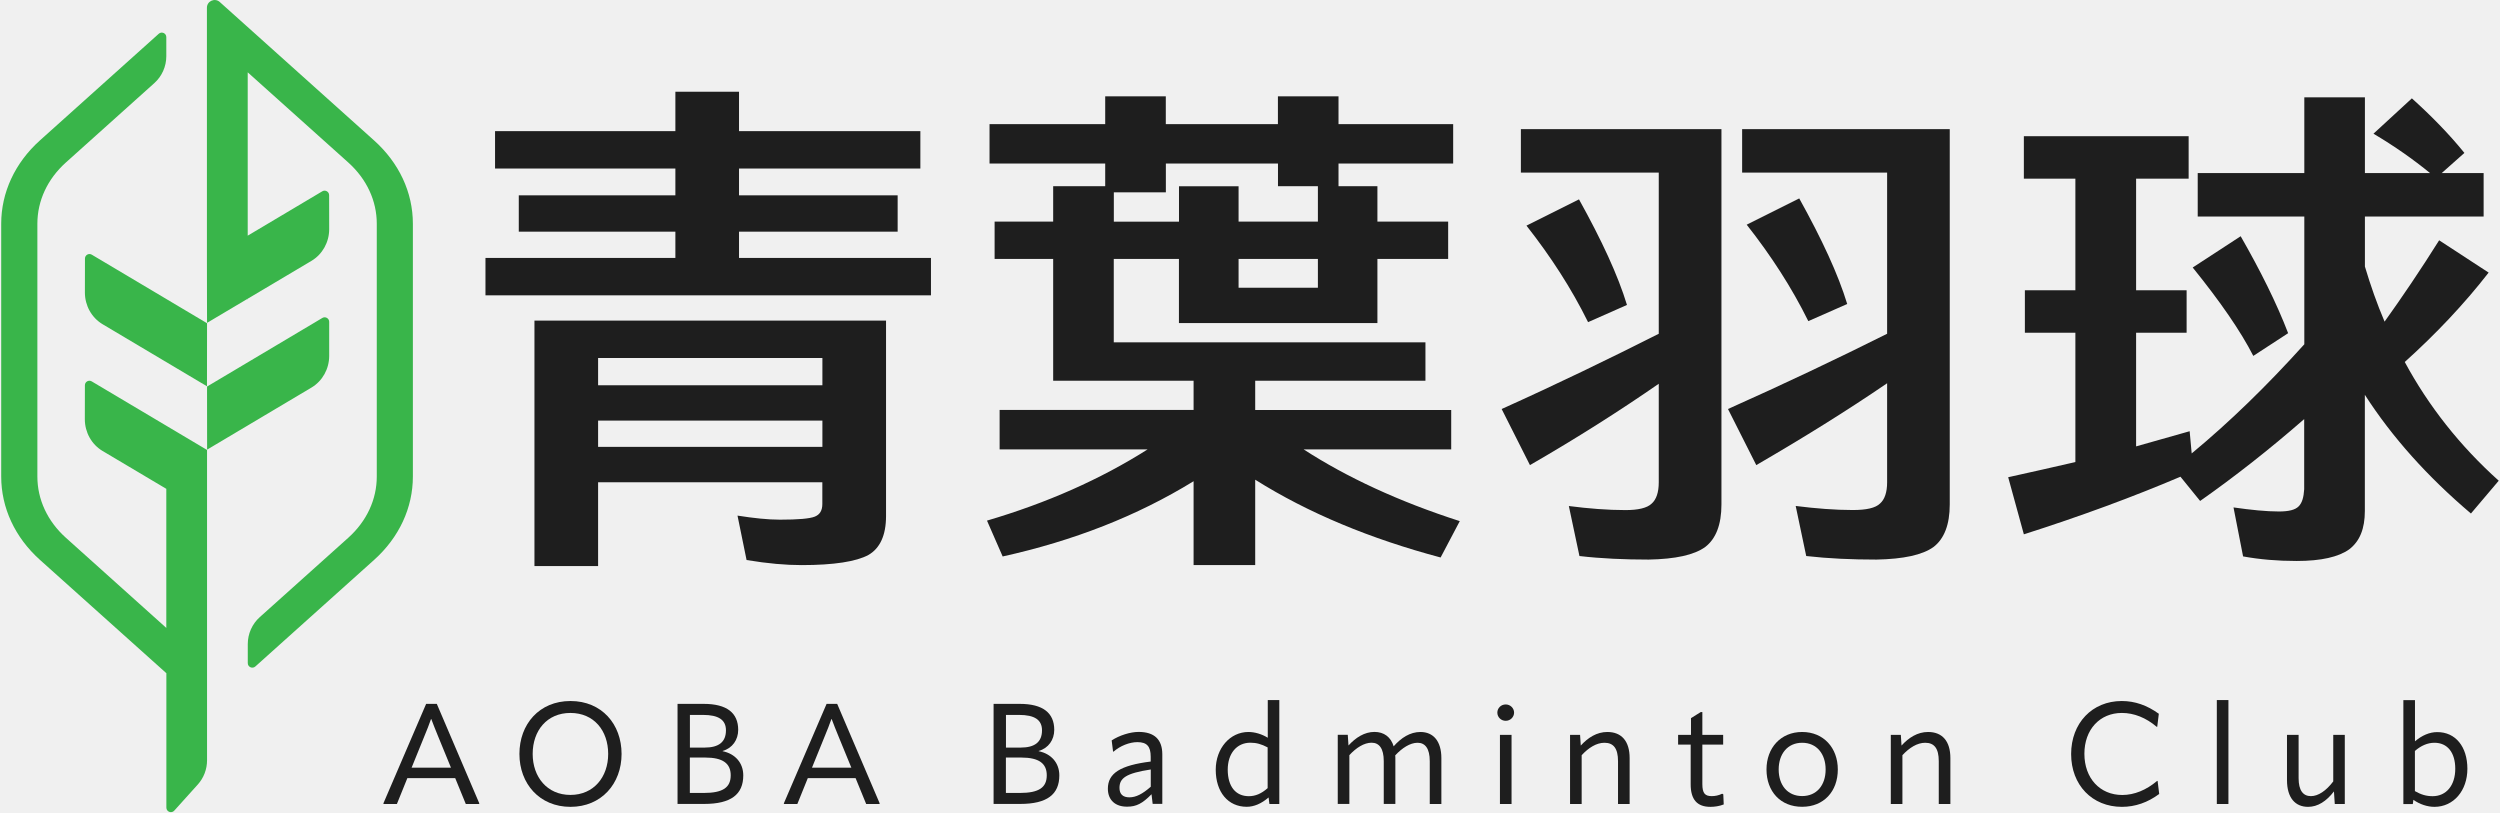
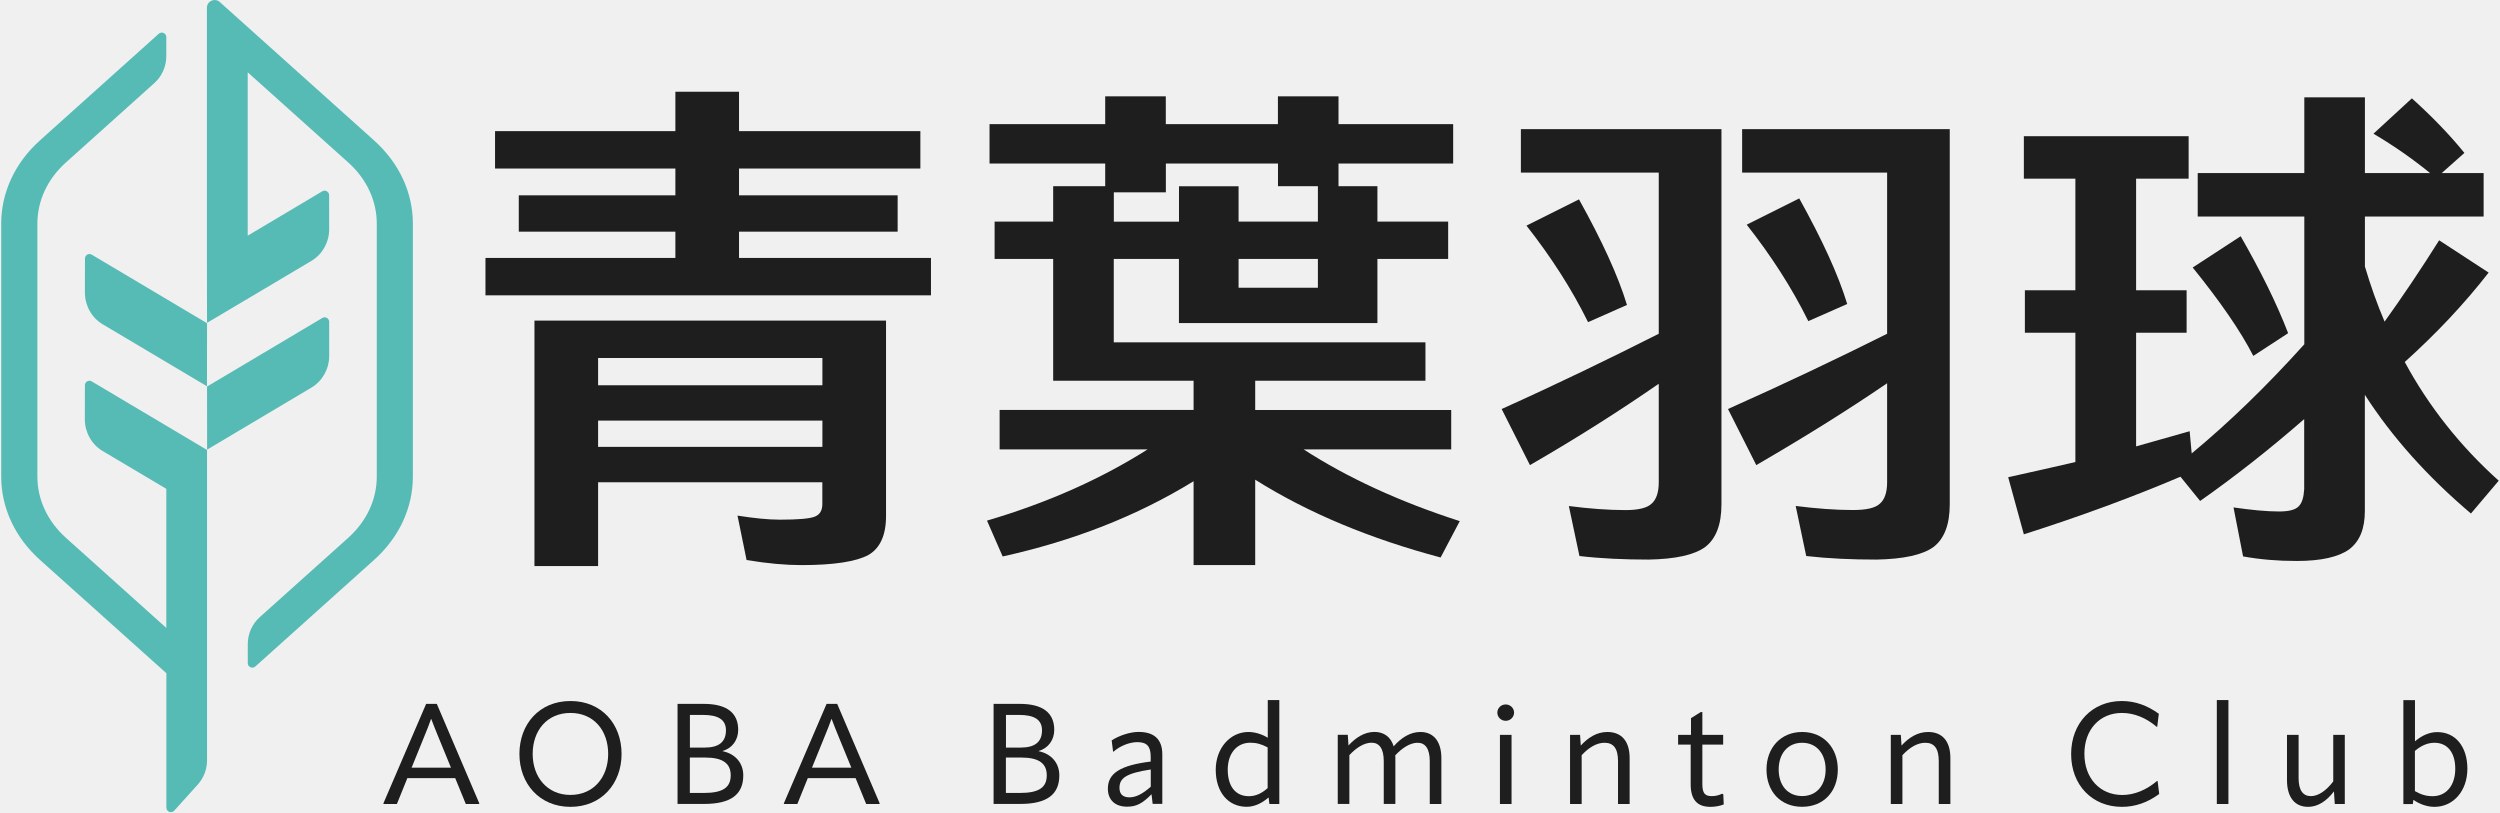
<svg xmlns="http://www.w3.org/2000/svg" version="1.1" x="0px" y="0px" viewBox="0 0 394 128" style="enable-background:new 0 0 394 128;" xml:space="preserve">
  <style type="text/css">
	.st0{fill:none;stroke:#000000;stroke-width:8;stroke-miterlimit:10;}
	.st1{fill:#39B54A;}
	.st2{fill:#FFFFFF;}
	.st3{fill:none;}
	.st4{fill:#1A1A1A;}
	.st5{fill:#FFFFFF;stroke:#000000;stroke-miterlimit:10;}
	.st6{fill:none;stroke:#000000;stroke-width:3;stroke-linecap:round;stroke-linejoin:round;stroke-miterlimit:10;}
	.st7{fill:#FFFFFF;stroke:#000000;stroke-width:3;stroke-linecap:round;stroke-linejoin:round;stroke-miterlimit:10;}
	.st8{fill:none;stroke:#1E1E1E;stroke-width:4;stroke-linecap:round;stroke-linejoin:round;stroke-miterlimit:10;}
	.st9{fill:#FFFFFF;stroke:#1E1E1E;stroke-width:4;stroke-linejoin:round;stroke-miterlimit:10;}
	.st10{fill:none;stroke:#1E1E1E;stroke-width:4;stroke-linejoin:round;stroke-miterlimit:10;}
	.st11{fill:#1E1E1E;stroke:#1E1E1E;stroke-width:4;stroke-linejoin:round;stroke-miterlimit:10;}
	.st12{fill:none;stroke:#FFFFFF;stroke-width:4;stroke-linejoin:round;stroke-miterlimit:10;}
	.st13{fill:#1E1E1E;}
	
- 		.st14{clip-path:url(#SVGID_00000144308459820838414930000011360089424380031932_);fill:url(#SVGID_00000091012707077002019400000017044867245761208243_);}
- 	.st15{clip-path:url(#SVGID_00000144308459820838414930000011360089424380031932_);}
+ 		.st14{clip-path:url(#SVGID_00000016054915641822455140000006596466250673075339_);fill:url(#SVGID_00000178184370058815485000000004070593993826605189_);}
+ 	.st15{clip-path:url(#SVGID_00000016054915641822455140000006596466250673075339_);}
	.st16{opacity:0.1;}
- 	.st17{fill:url(#SVGID_00000078726561053731191740000007947899124741882285_);}
- 	.st18{fill:url(#SVGID_00000106870296151706886530000015027997008279646607_);}
- 	.st19{fill:url(#SVGID_00000174567325758015151390000009477335998584314554_);}
+ 	.st17{fill:url(#SVGID_00000023998994740993862420000004060569753388282269_);}
+ 	.st18{fill:url(#SVGID_00000104689943396429584300000005655142896924297660_);}
+ 	.st19{fill:url(#SVGID_00000173162150384631750280000017680411808806811571_);}
+ 	.st20{fill:#56BBB5;}
</style>
  <g id="圖層_1">
</g>
  <g id="圖層_2">
    <g>
      <g>
        <g>
-           <path class="st1" d="M51.88,56.09c0,2.05-1.06,3.96-2.79,4.99l-16.45,9.78l-0.01-9.94l18.17-10.81      c0.47-0.29,1.08,0.06,1.08,0.61L51.88,56.09z" />
+           <path class="st20" d="M51.88,56.09c0,2.05-1.06,3.96-2.79,4.99l-16.45,9.78l-0.01-9.94l18.17-10.81      c0.47-0.29,1.08,0.06,1.08,0.61L51.88,56.09z" />
        </g>
        <g>
-           <path class="st1" d="M32.63,50.94l-0.01,9.94L16.17,51.1c-1.73-1.03-2.79-2.94-2.79-4.99l0.01-5.36c0-0.56,0.61-0.9,1.08-0.61      L32.63,50.94z" />
+           <path class="st20" d="M32.63,50.94l-0.01,9.94L16.17,51.1c-1.73-1.03-2.79-2.94-2.79-4.99l0.01-5.36c0-0.56,0.61-0.9,1.08-0.61      L32.63,50.94z" />
        </g>
        <g>
-           <path class="st1" d="M32.63,70.91v48.92c0,1.41-0.52,2.77-1.46,3.81l-3.71,4.12c-0.43,0.48-1.24,0.18-1.24-0.48V106.1      L6.29,88.23c-3.94-3.54-6.1-8.2-6.1-13.13V35.26c0-4.93,2.17-9.6,6.1-13.13L25.02,5.32c0.46-0.41,1.19-0.09,1.19,0.53v3.01      c0,1.62-0.69,3.17-1.9,4.25L10.37,25.62c-2.89,2.6-4.48,6.02-4.48,9.64V75.1c0,3.62,1.59,7.04,4.48,9.64l15.84,14.22V77.04      l-10.05-5.97c-1.73-1.03-2.79-2.94-2.79-4.99l0.01-5.36c0-0.56,0.61-0.9,1.08-0.61L32.63,70.91z" />
+           <path class="st20" d="M32.63,70.91v48.92c0,1.41-0.52,2.77-1.46,3.81l-3.71,4.12c-0.43,0.48-1.24,0.18-1.24-0.48V106.1      L6.29,88.23c-3.94-3.54-6.1-8.2-6.1-13.13V35.26c0-4.93,2.17-9.6,6.1-13.13L25.02,5.32c0.46-0.41,1.19-0.09,1.19,0.53v3.01      c0,1.62-0.69,3.17-1.9,4.25L10.37,25.62c-2.89,2.6-4.48,6.02-4.48,9.64V75.1c0,3.62,1.59,7.04,4.48,9.64l15.84,14.22V77.04      l-10.05-5.97c-1.73-1.03-2.79-2.94-2.79-4.99l0.01-5.36c0-0.56,0.61-0.9,1.08-0.61L32.63,70.91z" />
        </g>
        <g>
-           <polygon class="st1" points="32.63,40.96 32.63,47.16 32.63,47.16     " />
+           <polygon class="st20" points="32.63,40.96 32.63,47.16 32.63,47.16     " />
        </g>
        <g>
-           <polygon class="st1" points="39.04,47.09 39.04,47.16 38.94,47.16     " />
+           <polygon class="st20" points="39.04,47.09 39.04,47.16 38.94,47.16     " />
        </g>
        <g>
-           <path class="st1" d="M65.07,35.26V75.1c0,4.93-2.17,9.6-6.1,13.13l-18.73,16.81c-0.46,0.41-1.19,0.09-1.19-0.53v-3.01      c0-1.62,0.69-3.17,1.9-4.25l13.95-12.51c2.89-2.6,4.48-6.02,4.48-9.64V35.26c0-3.62-1.59-7.04-4.48-9.64L39.04,11.4v25.74      l11.75-6.99c0.47-0.29,1.08,0.06,1.08,0.61l0.01,5.36c0,2.05-1.06,3.96-2.79,4.99l-10.05,5.97l-0.11,0.06l-6.3,3.74l-0.01-3.74      l-0.01-6.2V1.22c0-1.05,1.24-1.6,2.02-0.91l0.01,0.01l24.3,21.8C62.9,25.66,65.07,30.33,65.07,35.26z" />
+           <path class="st20" d="M65.07,35.26V75.1c0,4.93-2.17,9.6-6.1,13.13l-18.73,16.81c-0.46,0.41-1.19,0.09-1.19-0.53v-3.01      c0-1.62,0.69-3.17,1.9-4.25l13.95-12.51c2.89-2.6,4.48-6.02,4.48-9.64V35.26c0-3.62-1.59-7.04-4.48-9.64L39.04,11.4v25.74      l11.75-6.99c0.47-0.29,1.08,0.06,1.08,0.61l0.01,5.36c0,2.05-1.06,3.96-2.79,4.99l-10.05,5.97l-0.11,0.06l-6.3,3.74l-0.01-3.74      l-0.01-6.2V1.22c0-1.05,1.24-1.6,2.02-0.91l0.01,0.01l24.3,21.8C62.9,25.66,65.07,30.33,65.07,35.26z" />
        </g>
      </g>
      <g>
        <path class="st13" d="M145.05,26.56h-28.58v4.22h25v5.73h-25v4.14h30.25v5.89H76.51v-5.89h29.93v-4.14H81.76v-5.73h24.68v-4.22     H78.02v-5.89h28.42v-6.21h10.03v6.21h28.58V26.56z M84.23,50.53h55.41v30.81c0,3.02-0.96,5.09-2.79,6.13     c-1.91,1.03-5.41,1.59-10.51,1.59c-2.47,0-5.33-0.24-8.68-0.8l-1.43-7c2.55,0.4,4.78,0.64,6.69,0.64c2.87,0,4.7-0.16,5.49-0.48     c0.8-0.32,1.19-0.96,1.19-1.99V76H94.26v13.21H84.23V50.53z M94.26,60.72h35.35v-4.3H94.26V60.72z M129.6,66.29H94.26v4.14h35.35     V66.29z" />
        <path class="st13" d="M175.53,53.95h49.12V60h-26.83v4.62h30.89v6.21h-23.25c6.77,4.38,14.97,8.2,24.6,11.3l-3.02,5.73     c-11.07-2.95-20.86-7-29.22-12.26v13.45h-9.71V75.84c-8.92,5.49-18.95,9.39-30.09,11.86l-2.47-5.65     c9.47-2.79,17.91-6.53,25.32-11.23h-23.33v-6.21h30.57V60h-22.13V40.81h-9.23v-5.89h9.23v-5.57h8.2v-3.58h-18.23v-6.21h18.23     v-4.38h9.55v4.38h17.67v-4.38h9.55v4.38h18.07v6.21h-18.07v3.58h6.13v5.57h11.15v5.89h-11.15v10.11H185.8V40.81h-10.27V53.95z      M195.2,34.92h12.5v-5.57h-6.29v-3.58h-17.67v4.54h-8.2v4.62h10.27v-5.57h9.39V34.92z M195.2,45.35h12.5v-4.54h-12.5V45.35z" />
        <path class="st13" d="M271.3,20.36v59.15c0,3.18-0.88,5.41-2.55,6.69c-1.75,1.27-4.7,1.91-8.92,1.99     c-3.82,0-7.48-0.16-10.91-0.56l-1.67-7.88c3.1,0.4,6.13,0.64,8.92,0.64c1.99,0,3.42-0.32,4.14-1.03     c0.72-0.64,1.11-1.75,1.11-3.34V60.48c-6.21,4.3-12.98,8.6-20.3,12.82l-4.46-8.84c8.84-3.98,17.04-7.96,24.76-11.86V27.2h-21.73     v-6.85H271.3z M250.28,50.77c-2.63-5.33-5.89-10.35-9.71-15.21l8.28-4.14c3.58,6.45,6.13,11.94,7.56,16.64L250.28,50.77z      M307.28,20.36v59.15c0,3.18-0.88,5.41-2.55,6.69c-1.75,1.27-4.78,1.91-9,1.99c-3.9,0-7.56-0.16-11.07-0.56L283,79.74     c3.18,0.4,6.21,0.64,9,0.64c2.15,0,3.58-0.32,4.3-1.03c0.72-0.64,1.11-1.75,1.11-3.34V60.4c-6.29,4.3-13.21,8.6-20.62,12.9     l-4.46-8.84c8.92-3.98,17.28-7.96,25.08-11.86V27.2h-22.85v-6.85H307.28z M284.99,50.61c-2.63-5.33-5.89-10.35-9.71-15.2     l8.28-4.14c3.58,6.45,6.13,11.94,7.56,16.64L284.99,50.61z" />
        <path class="st13" d="M318.98,21.47h25.95v6.69h-8.28v17.59h7.96v6.69h-7.96v17.91c2.87-0.8,5.65-1.59,8.44-2.39l0.32,3.5     c5.97-4.94,11.86-10.67,17.75-17.2V34.13h-16.8v-6.85h16.8V15.34h9.55v11.94h10.27c-2.63-2.15-5.57-4.22-8.92-6.21l6.05-5.57     c3.1,2.79,5.89,5.65,8.28,8.6l-3.58,3.18h6.61v6.85h-18.71v7.88c0.88,2.95,1.91,5.89,3.1,8.68c2.79-3.9,5.65-8.12,8.6-12.82     l7.8,5.09c-3.9,5.02-8.36,9.71-13.22,14.09c3.74,6.93,8.68,13.21,14.81,18.71l-4.38,5.17c-6.85-5.81-12.42-12.02-16.72-18.71     v18.31c0,2.79-0.8,4.78-2.47,6.05c-1.67,1.19-4.38,1.83-8.28,1.83c-3.02,0-5.81-0.24-8.44-0.72l-1.51-7.72     c2.79,0.4,5.17,0.64,7.16,0.64c1.51,0,2.55-0.24,3.1-0.8c0.56-0.56,0.8-1.43,0.88-2.71V66.05c-5.57,4.86-11.07,9.16-16.4,12.9     l-3.1-3.82c-7.48,3.18-15.68,6.21-24.68,9.08l-2.47-9c3.58-0.8,7.16-1.59,10.59-2.39V52.44h-7.96v-6.69h7.96V28.16h-8.12V21.47z      M353.13,37.23c3.1,5.41,5.65,10.51,7.48,15.28l-5.49,3.58c-1.99-3.9-5.18-8.52-9.55-13.93L353.13,37.23z" />
      </g>
      <g>
        <path class="st13" d="M68.84,110.93l6.71,15.71l-0.07,0.07h-2.07l-1.67-4.08H64.2l-1.65,4.08h-2.07l-0.07-0.07l6.75-15.71H68.84z      M64.87,120.98h6.2l-2.01-4.9c-0.42-1.03-0.78-1.92-1.09-2.76h-0.04c-0.29,0.85-0.65,1.74-1.07,2.76L64.87,120.98z" />
        <path class="st13" d="M81.86,118.82c0-4.68,3.12-8.34,8.05-8.34c4.93,0,8.05,3.66,8.05,8.34c0,4.7-3.19,8.34-8.05,8.34     C85.04,127.16,81.86,123.52,81.86,118.82z M95.85,118.82c0-3.68-2.25-6.46-5.95-6.46c-3.7,0-5.95,2.79-5.95,6.46     c0,3.63,2.27,6.46,5.95,6.46C93.58,125.28,95.85,122.45,95.85,118.82z" />
        <path class="st13" d="M106.78,126.71v-15.78h4.12c3.66,0,5.44,1.43,5.44,4.1c0,1.56-0.91,2.88-2.45,3.32v0.04     c1.96,0.4,3.25,1.83,3.25,3.81c0,2.99-1.92,4.5-6.17,4.5H106.78z M108.72,117.82h2.32c2.25,0,3.37-0.89,3.37-2.72     c0-1.65-1.16-2.43-3.63-2.43h-2.05V117.82z M108.72,124.97h2.18c3.08,0,4.26-0.89,4.26-2.79c0-1.87-1.25-2.79-4.01-2.79h-2.43     V124.97z" />
        <path class="st13" d="M131.94,110.93l6.71,15.71l-0.07,0.07h-2.07l-1.67-4.08h-7.53l-1.65,4.08h-2.07l-0.07-0.07l6.75-15.71     H131.94z M127.97,120.98h6.2l-2.01-4.9c-0.42-1.03-0.78-1.92-1.09-2.76h-0.04c-0.29,0.85-0.65,1.74-1.07,2.76L127.97,120.98z" />
        <path class="st13" d="M156.59,126.71v-15.78h4.12c3.66,0,5.44,1.43,5.44,4.1c0,1.56-0.91,2.88-2.45,3.32v0.04     c1.96,0.4,3.25,1.83,3.25,3.81c0,2.99-1.92,4.5-6.17,4.5H156.59z M158.53,117.82h2.32c2.25,0,3.37-0.89,3.37-2.72     c0-1.65-1.16-2.43-3.63-2.43h-2.05V117.82z M158.53,124.97h2.18c3.08,0,4.26-0.89,4.26-2.79c0-1.87-1.25-2.79-4.01-2.79h-2.43     V124.97z" />
        <path class="st13" d="M174.6,124.3c0-2.43,1.94-3.68,6.75-4.28v-0.76c0-1.63-0.6-2.3-2.1-2.3c-1.25,0-2.74,0.6-3.74,1.49h-0.09     l-0.22-1.76c1.18-0.78,2.92-1.34,4.24-1.34c2.5,0,3.74,1.2,3.74,3.54v7.8h-1.52l-0.18-1.52c-1.43,1.47-2.41,1.96-3.81,1.96     C175.78,127.16,174.6,126.09,174.6,124.3z M181.36,123.99v-2.72c-3.97,0.6-4.93,1.4-4.93,2.9c0,0.98,0.53,1.49,1.56,1.49     C179.04,125.66,180.06,125.13,181.36,123.99z" />
        <path class="st13" d="M199.79,110.33h1.83v16.38h-1.56l-0.13-1.03c-1.14,0.98-2.3,1.47-3.45,1.47c-2.94,0-4.88-2.32-4.88-5.84     c0-3.37,2.25-5.95,5.15-5.95c1,0,2.12,0.33,3.05,0.91V110.33z M196.82,125.48c1.03,0,1.98-0.4,2.96-1.27v-6.42     c-0.96-0.51-1.76-0.74-2.72-0.74c-2.14,0-3.57,1.69-3.57,4.26C193.5,123.95,194.73,125.48,196.82,125.48z" />
        <path class="st13" d="M227.16,119.47v7.24h-1.83v-6.75c0-1.98-0.71-2.9-1.92-2.9c-1.18,0-2.43,0.82-3.52,1.98     c0.02,0.13,0.02,0.29,0.02,0.42v7.24h-1.83v-6.75c0-1.98-0.71-2.9-1.92-2.9c-1.18,0-2.43,0.8-3.5,1.96v7.69h-1.83v-10.9h1.58     l0.11,1.69c1.14-1.25,2.52-2.14,4.1-2.14c1.49,0,2.59,0.8,3.03,2.3v-0.04c1.16-1.32,2.58-2.25,4.21-2.25     C225.89,115.36,227.16,116.81,227.16,119.47z" />
        <path class="st13" d="M235.98,112.31c0-0.71,0.58-1.29,1.32-1.29c0.74,0,1.32,0.6,1.32,1.29s-0.58,1.29-1.32,1.29     C236.56,113.6,235.98,113.02,235.98,112.31z M236.39,126.71v-10.9h1.83v10.9H236.39z" />
        <path class="st13" d="M256.83,119.47v7.24H255v-6.75c0-2.01-0.71-2.9-2.14-2.9c-1.27,0-2.52,0.8-3.59,1.96v7.69h-1.83v-10.9h1.58     l0.11,1.69c1.14-1.25,2.52-2.14,4.19-2.14C255.56,115.36,256.83,116.81,256.83,119.47z" />
        <path class="st13" d="M266.45,123.61v-6.26h-1.98v-1.54h2.03v-2.63l1.54-0.96h0.25v3.59h3.28v1.54h-3.28v6.2     c0,1.49,0.42,1.92,1.49,1.92c0.51,0,1.09-0.11,1.63-0.38l0.18,0.09l0.07,1.6c-0.67,0.27-1.45,0.38-2.1,0.38     C267.46,127.16,266.45,126,266.45,123.61z" />
        <path class="st13" d="M278.4,121.27c0-3.39,2.23-5.91,5.62-5.91c3.39,0,5.62,2.52,5.62,5.91c0,3.45-2.21,5.88-5.62,5.88     C280.61,127.16,278.4,124.73,278.4,121.27z M287.72,121.27c0-2.45-1.4-4.21-3.7-4.21c-2.3,0-3.7,1.76-3.7,4.21     c0,2.47,1.4,4.19,3.7,4.19C286.31,125.46,287.72,123.75,287.72,121.27z" />
        <path class="st13" d="M307.38,119.47v7.24h-1.83v-6.75c0-2.01-0.71-2.9-2.14-2.9c-1.27,0-2.52,0.8-3.59,1.96v7.69h-1.83v-10.9     h1.58l0.11,1.69c1.14-1.25,2.52-2.14,4.19-2.14C306.11,115.36,307.38,116.81,307.38,119.47z" />
        <path class="st13" d="M326.41,118.84c0-4.88,3.32-8.36,7.98-8.36c2.07,0,3.99,0.67,5.84,2.01l-0.25,2.05h-0.09     c-1.69-1.43-3.57-2.18-5.48-2.18c-3.5,0-5.91,2.63-5.91,6.44c0,3.83,2.43,6.49,5.97,6.49c1.89,0,3.79-0.78,5.48-2.21h0.09     l0.25,2.05c-1.81,1.34-3.77,2.03-5.88,2.03C329.73,127.16,326.41,123.72,326.41,118.84z" />
        <path class="st13" d="M349.37,126.71v-16.38h1.83v16.38H349.37z" />
        <path class="st13" d="M367.71,115.81h1.83v10.9h-1.58l-0.13-1.98c-1.2,1.56-2.56,2.43-4.08,2.43c-2.03,0-3.32-1.43-3.32-4.21     v-7.13h1.83v6.82c0,1.94,0.71,2.83,1.94,2.83c1.16,0,2.41-0.85,3.52-2.32V115.81z" />
        <path class="st13" d="M388.86,121.16c0,3.45-2.18,6-5.19,6c-1.11,0-2.32-0.4-3.32-1.11l-0.09,0.67h-1.49v-16.38h1.83v6.49     c1.11-0.94,2.3-1.45,3.5-1.45C386.97,115.36,388.86,117.66,388.86,121.16z M386.95,121.16c0-2.56-1.23-4.1-3.28-4.1     c-1.07,0-2.12,0.45-3.08,1.29v6.33c0.98,0.56,1.81,0.8,2.79,0.8C385.54,125.48,386.95,123.77,386.95,121.16z" />
      </g>
    </g>
  </g>
</svg>
